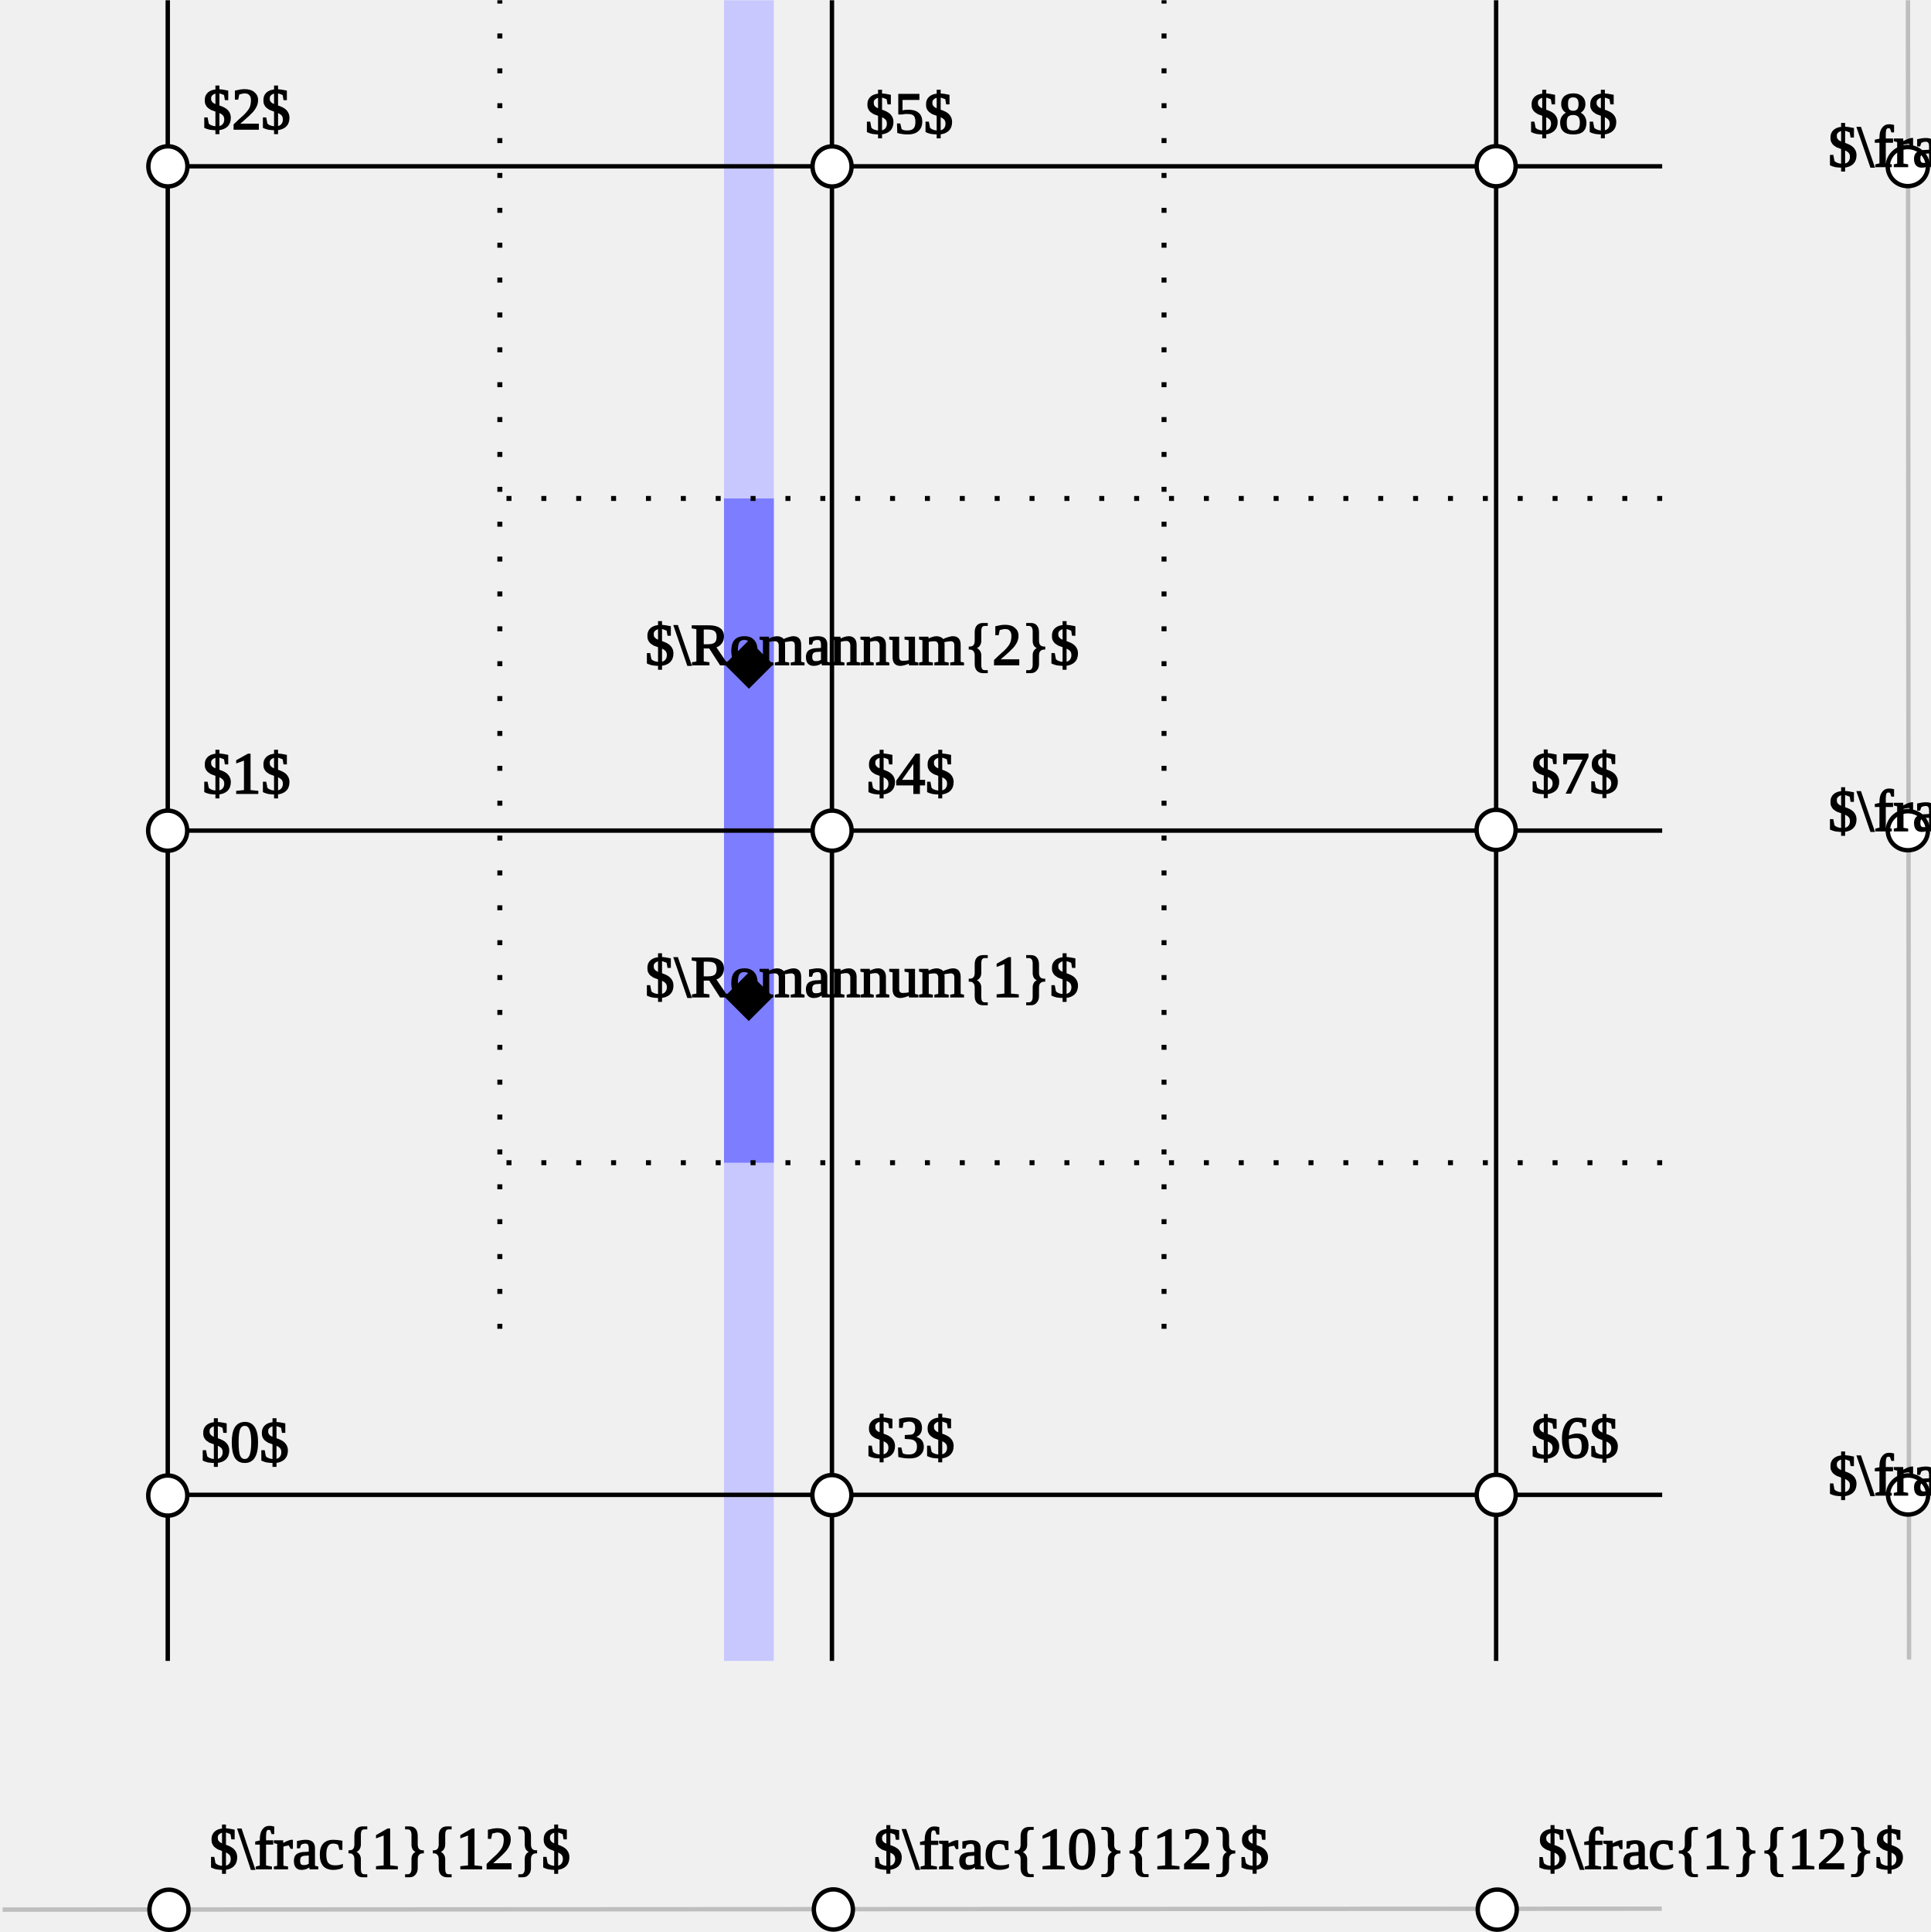
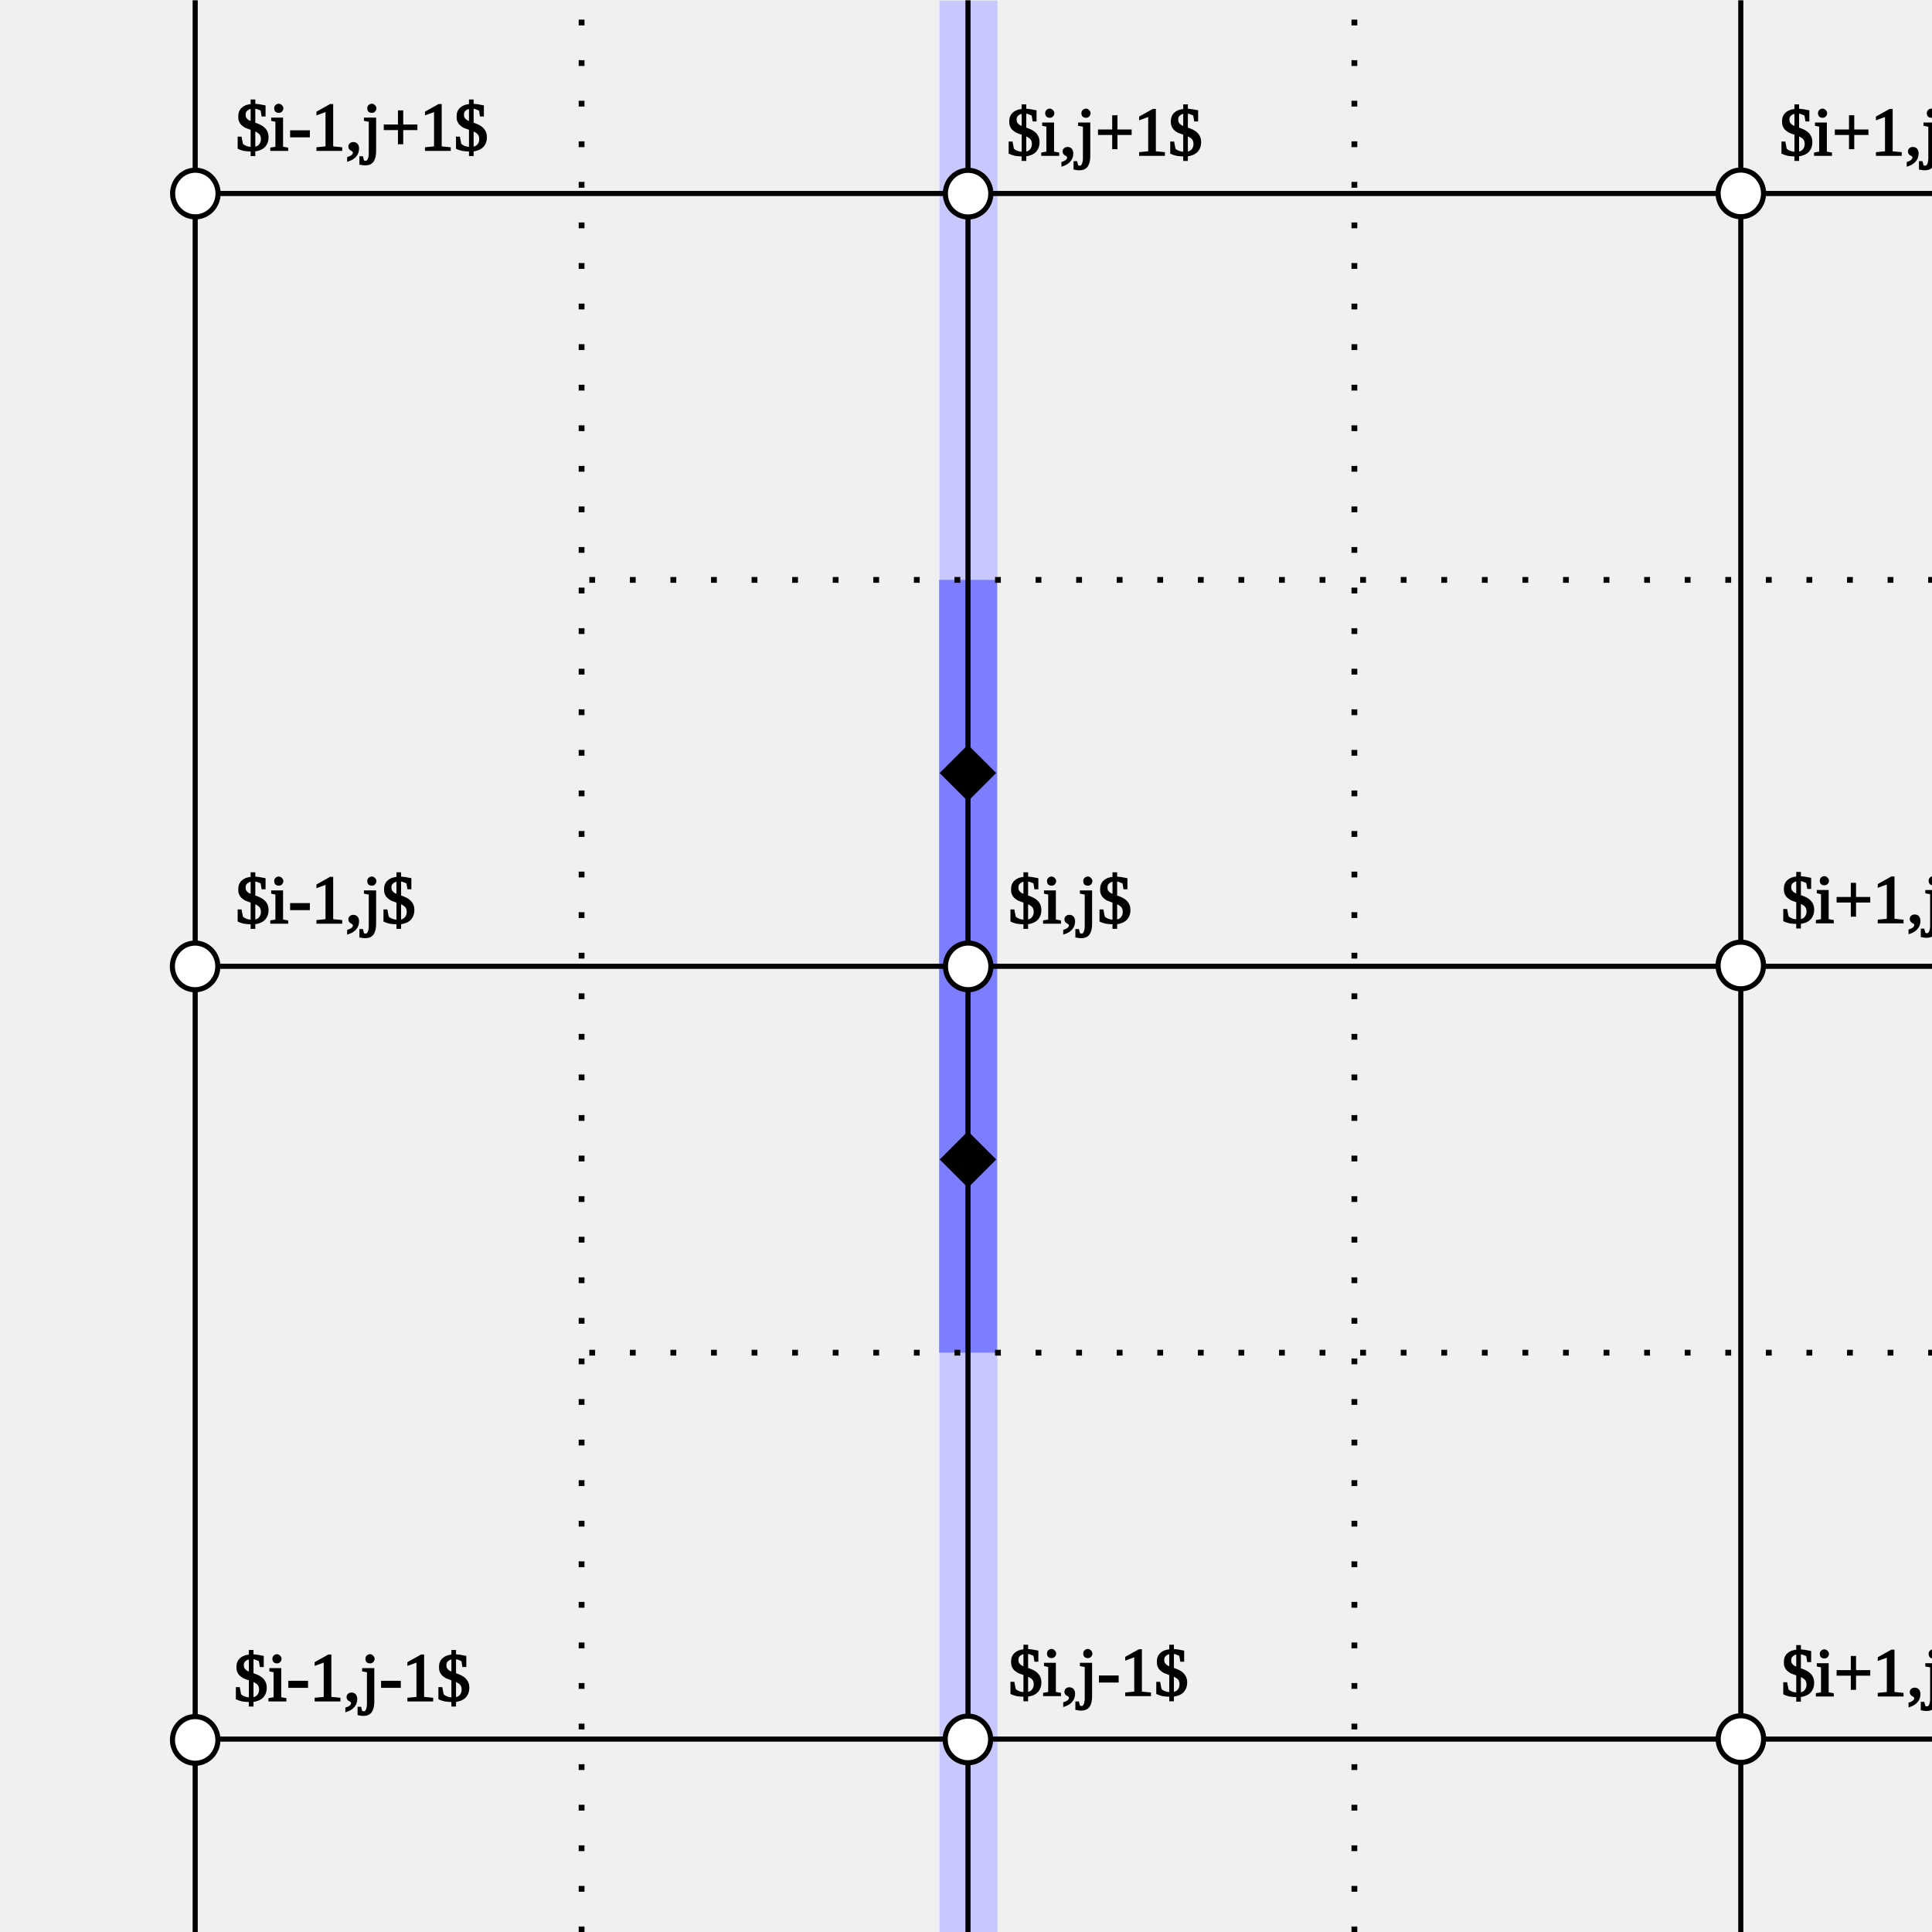
- <svg xmlns="http://www.w3.org/2000/svg" width="116.252mm" height="116.339mm" viewBox="0 0 116.252 116.339" version="1.1" id="svg5">
+ <svg xmlns="http://www.w3.org/2000/svg" width="100mm" height="100mm" viewBox="0 0 100 100" version="1.1" id="svg5">
  <defs id="defs2" />
-   <path style="fill:none;fill-opacity:1;stroke:#c8c8ff;stroke-width:3;stroke-dasharray:none;stroke-opacity:1" d="m 45.103,0.015 0,100" id="path12986-2-1" />
-   <path style="fill:#ffffff;fill-opacity:1;stroke:#000000;stroke-width:0.265;stroke-opacity:1" d="m 90.103,100.015 0,-100" id="path2115" />
-   <path style="fill:#ffffff;fill-opacity:1;stroke:#000000;stroke-width:0.265;stroke-opacity:1" d="m 10.103,0.015 0,100" id="path2111" />
-   <path style="fill:#ffffff;fill-opacity:1;stroke:#000000;stroke-width:0.265;stroke-opacity:1" d="m 50.103,0.015 0,100" id="path2113" />
-   <path style="fill:none;stroke:#000000;stroke-width:0.265;stroke-opacity:1" d="m 10.103,10.015 90,0" id="path869" />
-   <ellipse style="fill:#ffffff;fill-opacity:1;stroke:#000000;stroke-width:0.265;stroke-opacity:1" id="path923-4" cx="49.893" cy="11.046" rx="1.176" ry="1.208" transform="rotate(-1.172391)" />
+   <path style="fill:none;fill-opacity:1;stroke:#c8c8ff;stroke-width:3;stroke-dasharray:none;stroke-opacity:1" d="M 50.127,0.031 V 100.031" id="path12986-2-1" />
+   <path style="fill:#ffffff;fill-opacity:1;stroke:#000000;stroke-width:0.265;stroke-opacity:1" d="M 90.103,100.015 V 0.015" id="path2115" />
+   <path style="fill:#ffffff;fill-opacity:1;stroke:#000000;stroke-width:0.265;stroke-opacity:1" d="M 10.103,0.015 V 100.015" id="path2111" />
+   <path style="fill:none;stroke:#000000;stroke-width:0.265;stroke-opacity:1" d="M 10.103,10.015 H 100.103" id="path869" />
  <ellipse style="fill:#ffffff;fill-opacity:1;stroke:#000000;stroke-width:0.265;stroke-opacity:1" id="path923-1" cx="90.105" cy="10.009" rx="1.176" ry="1.208" />
  <ellipse style="fill:#ffffff;fill-opacity:1;stroke:#000000;stroke-width:0.265;stroke-opacity:1" id="path923" cx="10.111" cy="10.017" rx="1.176" ry="1.208" />
-   <path style="fill:none;stroke:#bebebe;stroke-width:0.265;stroke-opacity:1" d="m 114.905,0.014 0.065,99.921" id="path869-2" />
-   <ellipse style="fill:#ffffff;fill-opacity:1;stroke:#000000;stroke-width:0.265;stroke-opacity:1" id="path923-4-9" cx="50.036" cy="-114.894" rx="1.176" ry="1.208" transform="rotate(89.99388)" />
-   <ellipse style="fill:#ffffff;fill-opacity:1;stroke:#000000;stroke-width:0.265;stroke-opacity:1" id="path923-1-2" cx="90.038" cy="-114.902" rx="1.176" ry="1.208" transform="rotate(89.99388)" />
-   <ellipse style="fill:#ffffff;fill-opacity:1;stroke:#000000;stroke-width:0.265;stroke-opacity:1" id="path923-5" cx="10.044" cy="-114.894" rx="1.176" ry="1.208" transform="rotate(89.99388)" />
-   <path style="fill:#ff0000;fill-opacity:1;stroke:#7d7dff;stroke-width:3;stroke-dasharray:none;stroke-opacity:1" d="m 45.103,30.015 0,40" id="path7908-6" />
-   <path style="fill:none;stroke:#000000;stroke-width:0.265;stroke-opacity:1" d="m 10.103,50.015 90,0" id="path869-4" />
+   <path style="fill:#ff0000;fill-opacity:1;stroke:#7d7dff;stroke-width:3;stroke-dasharray:none;stroke-opacity:1" d="M 50.109,30.015 V 70.015" id="path7908-6" />
+   <path style="fill:none;stroke:#000000;stroke-width:0.265;stroke-opacity:1" d="M 10.103,50.015 H 100.103" id="path869-4" />
+   <path style="fill:#ffffff;fill-opacity:1;stroke:#000000;stroke-width:0.265;stroke-opacity:1" d="M 50.103,0.015 V 100.015" id="path2113" />
+   <ellipse style="fill:#ffffff;fill-opacity:1;stroke:#000000;stroke-width:0.265;stroke-opacity:1" id="path923-4" cx="49.893" cy="11.046" rx="1.176" ry="1.208" transform="rotate(-1.172391)" />
  <ellipse style="fill:#ffffff;fill-opacity:1;stroke:#000000;stroke-width:0.265;stroke-opacity:1" id="path923-4-7" cx="49.078" cy="51.035" rx="1.176" ry="1.208" transform="rotate(-1.172391)" />
  <ellipse style="fill:#ffffff;fill-opacity:1;stroke:#000000;stroke-width:0.265;stroke-opacity:1" id="path923-1-26" cx="90.103" cy="49.973" rx="1.176" ry="1.208" />
  <ellipse style="fill:#ffffff;fill-opacity:1;stroke:#000000;stroke-width:0.265;stroke-opacity:1" id="path923-7" cx="10.098" cy="50.021" rx="1.176" ry="1.208" />
-   <path style="fill:none;stroke:#000000;stroke-width:0.265;stroke-opacity:1" d="m 10.103,90.015 90,0" id="path869-46" />
+   <path style="fill:none;stroke:#000000;stroke-width:0.265;stroke-opacity:1" d="M 10.103,90.015 H 100.103" id="path869-46" />
  <ellipse style="fill:#ffffff;fill-opacity:1;stroke:#000000;stroke-width:0.265;stroke-opacity:1" id="path923-4-1" cx="48.246" cy="91.039" rx="1.176" ry="1.208" transform="rotate(-1.172391)" />
  <ellipse style="fill:#ffffff;fill-opacity:1;stroke:#000000;stroke-width:0.265;stroke-opacity:1" id="path923-1-9" cx="90.109" cy="90.015" rx="1.176" ry="1.208" />
  <ellipse style="fill:#ffffff;fill-opacity:1;stroke:#000000;stroke-width:0.265;stroke-opacity:1" id="path923-56" cx="10.103" cy="90.058" rx="1.176" ry="1.208" />
-   <path style="fill:none;stroke:#bebebe;stroke-width:0.265;stroke-opacity:1" d="M 0.158,114.99 100.079,114.935" id="path869-46-2" />
-   <ellipse style="fill:#ffffff;fill-opacity:1;stroke:#000000;stroke-width:0.265;stroke-opacity:1" id="path923-4-1-3" cx="47.825" cy="115.984" rx="1.176" ry="1.208" transform="rotate(-1.172391)" />
-   <ellipse style="fill:#ffffff;fill-opacity:1;stroke:#000000;stroke-width:0.265;stroke-opacity:1" id="path923-1-9-9" cx="90.17" cy="114.992" rx="1.176" ry="1.208" />
-   <ellipse style="fill:#ffffff;fill-opacity:1;stroke:#000000;stroke-width:0.265;stroke-opacity:1" id="path923-56-8" cx="10.176" cy="114.999" rx="1.176" ry="1.208" />
-   <text xml:space="preserve" style="font-size:3.528px;fill:#000000;fill-opacity:1;stroke:#000000;stroke-width:0.1;stroke-opacity:1;stroke-dasharray:none" x="12.785" y="110.92" id="text2984" transform="scale(0.9858221,1.014382)">
-     <tspan id="tspan2982" style="font-weight:normal;font-size:3.528px;fill:#000000;fill-opacity:1;stroke-width:0.1;stroke-dasharray:none" x="12.785" y="110.92">$\frac{1}{12}$</tspan>
-   </text>
-   <text xml:space="preserve" style="font-size:3.528px;fill:#000000;fill-opacity:1;stroke:#000000;stroke-width:0.1;stroke-opacity:1;stroke-dasharray:none" x="52.603" y="112.515" id="text10904">
-     <tspan id="tspan10902" style="font-weight:normal;font-size:3.528px;fill:#000000;fill-opacity:1;stroke:#000000;stroke-width:0.1;stroke-opacity:1;stroke-dasharray:none" x="52.603" y="112.515">$\frac{10}{12}$</tspan>
-   </text>
-   <text xml:space="preserve" style="font-size:3.528px;fill:#000000;fill-opacity:1;stroke:#000000;stroke-width:0.1;stroke-opacity:1;stroke-dasharray:none" x="110.103" y="50.015" id="text10904-2">
-     <tspan id="tspan10902-2" style="font-size:3.528px;fill:#000000;fill-opacity:1;stroke-width:0.1;stroke-dasharray:none" x="110.103" y="50.015">$\frac{6}{8}$</tspan>
-   </text>
-   <text xml:space="preserve" style="font-size:3.528px;fill:#000000;fill-opacity:1;stroke:#000000;stroke-width:0.1;stroke-opacity:1;stroke-dasharray:none" x="92.603" y="112.515" id="text10908">
-     <tspan id="tspan10906" style="fill:#000000;fill-opacity:1;stroke-width:0.1;stroke-dasharray:none" x="92.603" y="112.515">$\frac{1}{12}$</tspan>
-   </text>
-   <text xml:space="preserve" style="font-size:3.528px;fill:#000000;fill-opacity:1;stroke:#000000;stroke-width:0.1;stroke-opacity:1;stroke-dasharray:none" x="110.103" y="90.015" id="text10908-0">
-     <tspan id="tspan10906-0" style="fill:#000000;fill-opacity:1;stroke-width:0.1;stroke-dasharray:none" x="110.103" y="90.015">$\frac{1}{8}$</tspan>
-   </text>
-   <text xml:space="preserve" style="font-size:3.528px;fill:#000000;fill-opacity:1;stroke:#000000;stroke-width:0.1;stroke-opacity:1;stroke-dasharray:none" x="110.103" y="10.015" id="text10908-1">
-     <tspan id="tspan10906-08" style="fill:#000000;fill-opacity:1;stroke-width:0.1;stroke-dasharray:none" x="110.103" y="10.015">$\frac{1}{8}$</tspan>
-   </text>
  <path style="fill:#000000;fill-opacity:0;stroke:#000000;stroke-width:0.3;stroke-dasharray:0.3, 1.8" d="M 100.103,30.015 H 30.103" id="path2" />
-   <path style="fill:#000000;fill-opacity:0;stroke:#000000;stroke-width:0.3;stroke-dasharray:0.3, 1.8" d="m 70.103,80.015 0,-80" id="path2-8" />
-   <path style="fill:#000000;fill-opacity:0;stroke:#000000;stroke-width:0.3;stroke-dasharray:0.3, 1.8" d="m 30.103,80.015 0,-80" id="path2-8-2" />
+   <path style="fill:#000000;fill-opacity:0;stroke:#000000;stroke-width:0.3;stroke-dasharray:0.3, 1.8" d="M 70.103,100.015 V 0.015" id="path2-8" />
+   <path style="fill:#000000;fill-opacity:0;stroke:#000000;stroke-width:0.3;stroke-dasharray:0.3, 1.8" d="M 30.103,100.015 V 0.015" id="path2-8-2" />
  <path style="fill:#000000;fill-opacity:0;stroke:#000000;stroke-width:0.3;stroke-dasharray:0.3, 1.8" d="M 100.103,70.015 H 30.103" id="path3" />
-   <path style="fill:#000000;fill-opacity:1;stroke:#000000;stroke-width:0.3;stroke-opacity:1" d="m 43.853,40.012 1.25,-1.25 1.25,1.25 -1.25,1.25 z" id="path297-0" />
-   <path style="fill:#000000;fill-opacity:1;stroke:#000000;stroke-width:0.3;stroke-opacity:1" d="m 43.842,60.022 1.25,-1.25 1.25,1.25 -1.25,1.25 z" id="path297-0-3" />
+   <path style="fill:#000000;fill-opacity:1;stroke:#000000;stroke-width:0.3;stroke-opacity:1" d="m 48.85,40.012 1.25,-1.25 1.25,1.25 -1.25,1.25 z" id="path297-0" />
+   <path style="fill:#000000;fill-opacity:1;stroke:#000000;stroke-width:0.3;stroke-opacity:1" d="m 48.853,60.015 1.25,-1.25 1.25,1.25 -1.25,1.25 z" id="path297-0-3" />
  <text xml:space="preserve" style="font-size:3.528px;fill:#000000;fill-opacity:1;stroke:#000000;stroke-width:0.1;stroke-dasharray:none;stroke-opacity:1" x="12.103" y="88.015" id="text10908-0-5">
-     <tspan id="tspan10906-0-5" style="fill:#000000;fill-opacity:1;stroke-width:0.1;stroke-dasharray:none" x="12.103" y="88.015">$0$</tspan>
+     <tspan id="tspan10906-0-5" style="fill:#000000;fill-opacity:1;stroke-width:0.1;stroke-dasharray:none" x="12.103" y="88.015">$i-1,j-1$</tspan>
  </text>
  <text xml:space="preserve" style="font-size:3.528px;fill:#000000;fill-opacity:1;stroke:#000000;stroke-width:0.1;stroke-dasharray:none;stroke-opacity:1" x="12.197" y="47.761" id="text10908-0-5-7">
-     <tspan id="tspan10906-0-5-1" style="fill:#000000;fill-opacity:1;stroke-width:0.1;stroke-dasharray:none" x="12.197" y="47.761">$1$</tspan>
+     <tspan id="tspan10906-0-5-1" style="fill:#000000;fill-opacity:1;stroke-width:0.1;stroke-dasharray:none" x="12.197" y="47.761">$i-1,j$</tspan>
  </text>
  <text xml:space="preserve" style="font-size:3.528px;fill:#000000;fill-opacity:1;stroke:#000000;stroke-width:0.1;stroke-dasharray:none;stroke-opacity:1" x="12.197" y="7.761" id="text10908-0-5-5">
-     <tspan id="tspan10906-0-5-2" style="fill:#000000;fill-opacity:1;stroke-width:0.1;stroke-dasharray:none" x="12.197" y="7.761">$2$</tspan>
+     <tspan id="tspan10906-0-5-2" style="fill:#000000;fill-opacity:1;stroke-width:0.1;stroke-dasharray:none" x="12.197" y="7.761">$i-1,j+1$</tspan>
  </text>
  <text xml:space="preserve" style="font-size:3.528px;fill:#000000;fill-opacity:1;stroke:#000000;stroke-width:0.1;stroke-dasharray:none;stroke-opacity:1" x="52.103" y="8.015" id="text10908-0-5-6">
-     <tspan id="tspan10906-0-5-14" style="fill:#000000;fill-opacity:1;stroke-width:0.1;stroke-dasharray:none" x="52.103" y="8.015">$5$</tspan>
+     <tspan id="tspan10906-0-5-14" style="fill:#000000;fill-opacity:1;stroke-width:0.1;stroke-dasharray:none" x="52.103" y="8.015">$i,j+1$</tspan>
  </text>
  <text xml:space="preserve" style="font-size:3.528px;fill:#000000;fill-opacity:1;stroke:#000000;stroke-width:0.1;stroke-dasharray:none;stroke-opacity:1" x="52.197" y="47.761" id="text10908-0-5-3">
-     <tspan id="tspan10906-0-5-22" style="fill:#000000;fill-opacity:1;stroke-width:0.1;stroke-dasharray:none" x="52.197" y="47.761">$4$</tspan>
-   </text>
-   <text xml:space="preserve" style="font-size:3.528px;fill:#000000;fill-opacity:1;stroke:#000000;stroke-width:0.1;stroke-dasharray:none;stroke-opacity:1" x="38.853" y="40.015" id="text10908-0-5-3-1">
-     <tspan id="tspan10906-0-5-22-1" style="fill:#000000;fill-opacity:1;stroke-width:0.1;stroke-dasharray:none" x="38.853" y="40.015">$\Romannum{2}$</tspan>
-   </text>
-   <text xml:space="preserve" style="font-size:3.528px;fill:#000000;fill-opacity:1;stroke:#000000;stroke-width:0.1;stroke-dasharray:none;stroke-opacity:1" x="38.853" y="60.015" id="text10908-0-5-3-1-7">
-     <tspan id="tspan10906-0-5-22-1-1" style="fill:#000000;fill-opacity:1;stroke-width:0.1;stroke-dasharray:none" x="38.853" y="60.015">$\Romannum{1}$</tspan>
+     <tspan id="tspan10906-0-5-22" style="fill:#000000;fill-opacity:1;stroke-width:0.1;stroke-dasharray:none" x="52.197" y="47.761">$i,j$</tspan>
  </text>
  <text xml:space="preserve" style="font-size:3.528px;fill:#000000;fill-opacity:1;stroke:#000000;stroke-width:0.1;stroke-dasharray:none;stroke-opacity:1" x="52.197" y="87.743" id="text10908-0-5-68">
-     <tspan id="tspan10906-0-5-5" style="fill:#000000;fill-opacity:1;stroke-width:0.1;stroke-dasharray:none" x="52.197" y="87.743">$3$</tspan>
+     <tspan id="tspan10906-0-5-5" style="fill:#000000;fill-opacity:1;stroke-width:0.1;stroke-dasharray:none" x="52.197" y="87.743">$i,j-1$</tspan>
  </text>
  <text xml:space="preserve" style="font-size:3.528px;fill:#000000;fill-opacity:1;stroke:#000000;stroke-width:0.1;stroke-dasharray:none;stroke-opacity:1" x="92.197" y="87.761" id="text10908-0-5-61">
-     <tspan id="tspan10906-0-5-8" style="fill:#000000;fill-opacity:1;stroke-width:0.1;stroke-dasharray:none" x="92.197" y="87.761">$6$</tspan>
+     <tspan id="tspan10906-0-5-8" style="fill:#000000;fill-opacity:1;stroke-width:0.1;stroke-dasharray:none" x="92.197" y="87.761">$i+1,j-1$</tspan>
  </text>
  <text xml:space="preserve" style="font-size:3.528px;fill:#000000;fill-opacity:1;stroke:#000000;stroke-width:0.1;stroke-dasharray:none;stroke-opacity:1" x="92.197" y="47.743" id="text10908-0-5-2">
-     <tspan id="tspan10906-0-5-7" style="fill:#000000;fill-opacity:1;stroke-width:0.1;stroke-dasharray:none" x="92.197" y="47.743">$7$</tspan>
+     <tspan id="tspan10906-0-5-7" style="fill:#000000;fill-opacity:1;stroke-width:0.1;stroke-dasharray:none" x="92.197" y="47.743">$i+1,j$</tspan>
  </text>
  <text xml:space="preserve" style="font-size:3.528px;fill:#000000;fill-opacity:1;stroke:#000000;stroke-width:0.1;stroke-dasharray:none;stroke-opacity:1" x="92.103" y="8.015" id="text10908-0-5-54">
-     <tspan id="tspan10906-0-5-3" style="fill:#000000;fill-opacity:1;stroke-width:0.1;stroke-dasharray:none" x="92.103" y="8.015">$8$</tspan>
+     <tspan id="tspan10906-0-5-3" style="fill:#000000;fill-opacity:1;stroke-width:0.1;stroke-dasharray:none" x="92.103" y="8.015">$i+1,j+1$</tspan>
+   </text>
+   <text xml:space="preserve" style="font-size:3.528px;line-height:0;font-family:Arial;-inkscape-font-specification:Arial;text-align:start;writing-mode:lr-tb;direction:ltr;text-anchor:start;fill:#000000;stroke:#000000;stroke-width:0.258" x="21.353" y="6.265" id="text1">
+     <tspan id="tspan1" style="stroke-width:0.258" x="21.353" y="6.265" />
+   </text>
+   <text xml:space="preserve" style="font-size:3.528px;line-height:0;font-family:Arial;-inkscape-font-specification:Arial;text-align:start;writing-mode:lr-tb;direction:ltr;text-anchor:start;fill:#000000;stroke:#000000;stroke-width:0.258" x="96.353" y="7.515" id="text2">
+     <tspan id="tspan2" style="stroke-width:0.258" x="96.353" y="7.515" />
  </text>
</svg>
